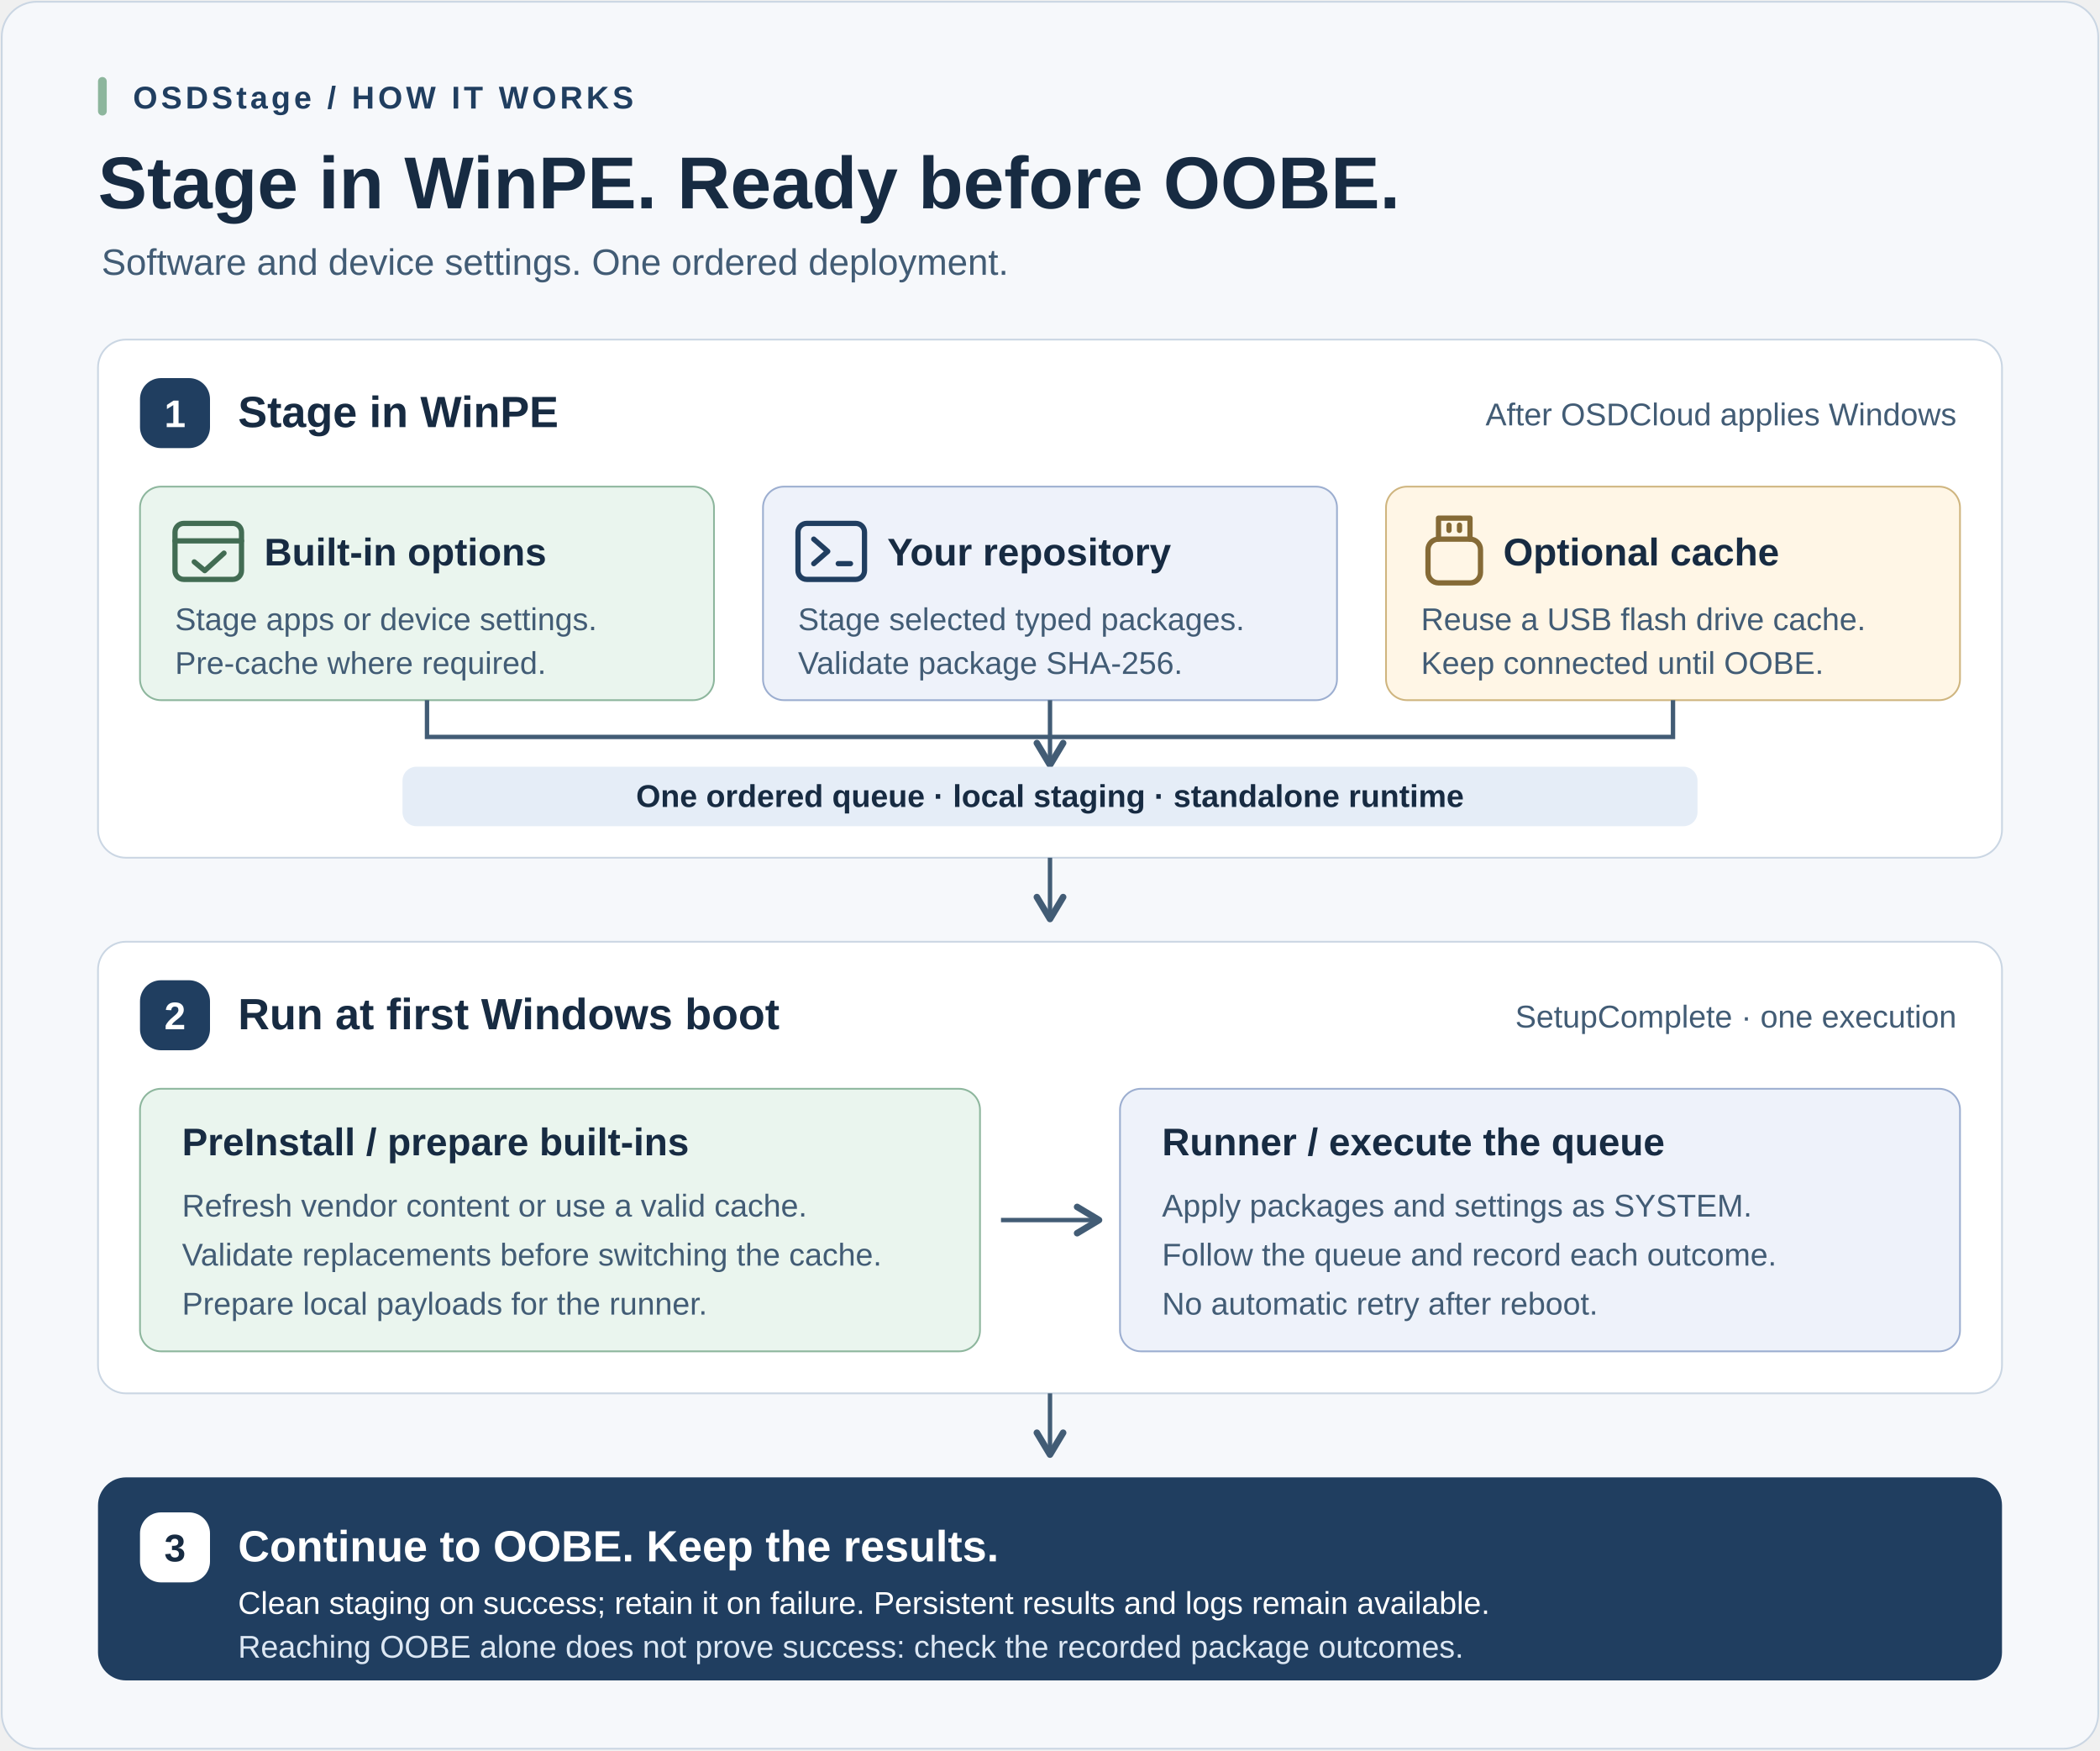
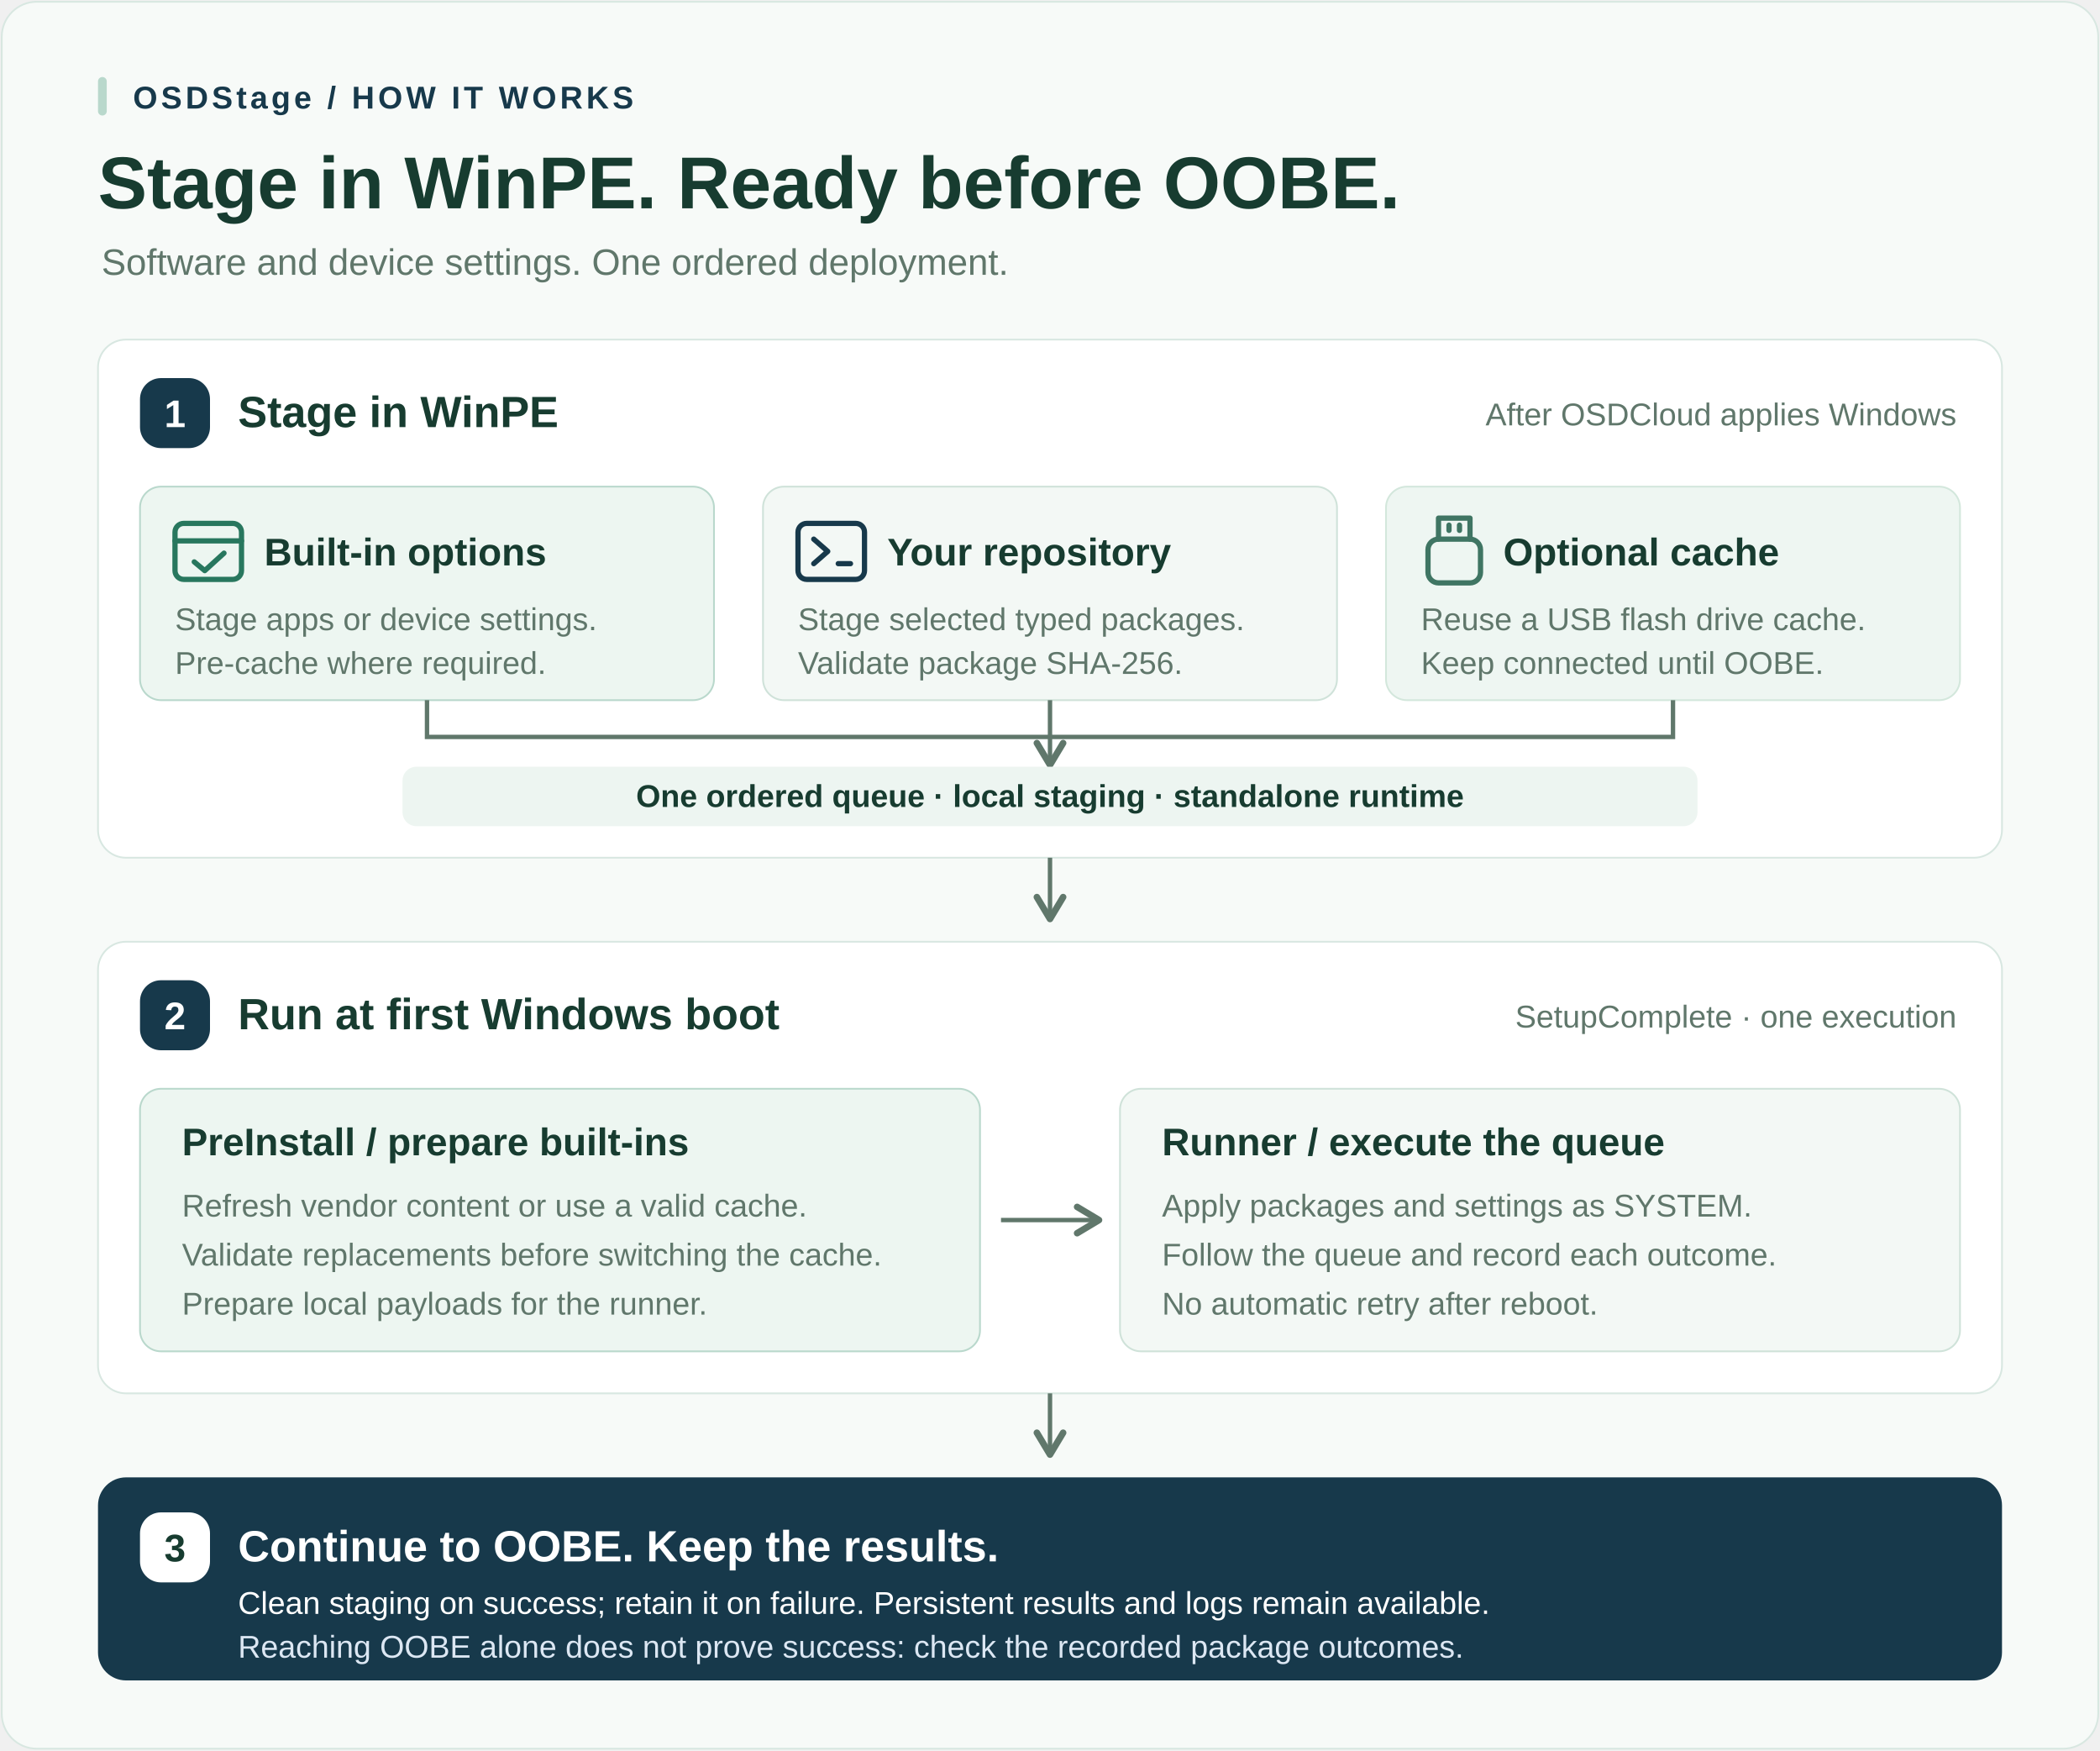
<svg xmlns="http://www.w3.org/2000/svg" width="1200" height="1000" viewBox="0 0 1200 1000" role="img" aria-labelledby="title desc">
  <defs>
    <marker id="arrow" markerWidth="8" markerHeight="8" refX="6" refY="4" orient="auto">
-       <path d="M1 1 L6 4 L1 7" fill="none" stroke="#425c75" stroke-width="1.5" stroke-linecap="round" stroke-linejoin="round" />
+       <path d="M1 1 L6 4 L1 7" fill="none" stroke="#60776b" stroke-width="1.5" stroke-linecap="round" stroke-linejoin="round" />
    </marker>
  </defs>
  <style>
-     text { font-family: 'Segoe UI', Arial, sans-serif; fill: #172b42; }
-     .brand { font-size: 18px; font-weight: 700; fill: #203e60; letter-spacing: 2px; }
+     text { font-family: 'Segoe UI', Arial, sans-serif; fill: #173c30; }
+     .brand { font-size: 18px; font-weight: 700; fill: #17394b; letter-spacing: 2px; }
    .headline { font-size: 42px; font-weight: 700; }
    .heading { font-size: 25px; font-weight: 700; }
    .label { font-size: 22px; font-weight: 600; }
-     .body { font-size: 21px; fill: #425c75; }
-     .small { font-size: 18px; fill: #425c75; }
+     .body { font-size: 21px; fill: #60776b; }
+     .small { font-size: 18px; fill: #60776b; }
    .icon { fill: none; stroke-width: 3; stroke-linecap: round; stroke-linejoin: round; }
-     .arrow { fill: none; stroke: #425c75; stroke-width: 2.5; marker-end: url(#arrow); }
+     .arrow { fill: none; stroke: #60776b; stroke-width: 2.5; marker-end: url(#arrow); }
    .white { fill: #fff; }
  </style>
-   <rect x="1" y="1" width="1198" height="998" rx="20" fill="#f6f8fb" stroke="#cad6e3" />
-   <rect x="56" y="44" width="5" height="22" rx="2.5" fill="#8db69d" />
+   <rect x="1" y="1" width="1198" height="998" rx="20" fill="#f7faf8" stroke="#d8e7e1" />
+   <rect x="56" y="44" width="5" height="22" rx="2.5" fill="#b9d8cc" />
  <text x="76" y="62" class="brand">OSDStage / HOW IT WORKS</text>
  <text x="56" y="119" class="headline">Stage in WinPE. Ready before OOBE.</text>
  <text x="58" y="157" class="body">Software and device settings. One ordered deployment.</text>
-   <rect x="56" y="194" width="1088" height="296" rx="16" fill="#fff" stroke="#cad6e3" />
-   <rect x="80" y="216" width="40" height="40" rx="12" fill="#203e60" />
+   <rect x="56" y="194" width="1088" height="296" rx="16" fill="#fff" stroke="#d8e7e1" />
+   <rect x="80" y="216" width="40" height="40" rx="12" fill="#17394b" />
  <text x="100" y="244" text-anchor="middle" class="label white">1</text>
  <text x="136" y="244" class="heading">Stage in WinPE</text>
  <text x="1118" y="243" text-anchor="end" class="small">After OSDCloud applies Windows</text>
-   <rect x="80" y="278" width="328" height="122" rx="12" fill="#eaf5ee" stroke="#8db69d" />
-   <g class="icon" stroke="#426c53" transform="translate(100 299)">
+   <rect x="80" y="278" width="328" height="122" rx="12" fill="#edf6f1" stroke="#b9d8cc" />
+   <g class="icon" stroke="#28775e" transform="translate(100 299)">
    <rect width="38" height="32" rx="5" />
    <path d="M0 10 H38 M11 22 L17 27 L28 17" />
  </g>
  <text x="151" y="323" class="label">Built-in options</text>
  <text x="100" y="360" class="small">Stage apps or device settings.</text>
  <text x="100" y="385" class="small">Pre-cache where required.</text>
-   <rect x="436" y="278" width="328" height="122" rx="12" fill="#eef2fa" stroke="#9caed0" />
-   <g class="icon" stroke="#203e60" transform="translate(456 299)">
+   <rect x="436" y="278" width="328" height="122" rx="12" fill="#f3f8f5" stroke="#cfe2d9" />
+   <g class="icon" stroke="#17394b" transform="translate(456 299)">
    <rect width="38" height="32" rx="5" />
    <path d="M9 9 L17 16 L9 23 M23 23 H30" />
  </g>
  <text x="507" y="323" class="label">Your repository</text>
  <text x="456" y="360" class="small">Stage selected typed packages.</text>
  <text x="456" y="385" class="small">Validate package SHA-256.</text>
-   <rect x="792" y="278" width="328" height="122" rx="12" fill="#fff6e6" stroke="#cfb57f" />
-   <g class="icon" stroke="#856a36" transform="translate(816 296)">
+   <rect x="792" y="278" width="328" height="122" rx="12" fill="#eef6f2" stroke="#d3e7dc" />
+   <g class="icon" stroke="#3f7563" transform="translate(816 296)">
    <path d="M6 12 V0 H24 V12 M12 4 V7 M18 4 V7" />
    <rect y="12" width="30" height="25" rx="6" />
  </g>
  <text x="859" y="323" class="label">Optional cache</text>
  <text x="812" y="360" class="small">Reuse a USB flash drive cache.</text>
  <text x="812" y="385" class="small">Keep connected until OOBE.</text>
  <path d="M244 400 V421 H600 M956 400 V421 H600 M600 400 V437" class="arrow" />
-   <rect x="230" y="438" width="740" height="34" rx="8" fill="#e5edf7" />
+   <rect x="230" y="438" width="740" height="34" rx="8" fill="#edf5f1" />
  <text x="600" y="461" text-anchor="middle" font-size="18" font-weight="600">One ordered queue · local staging · standalone runtime</text>
  <path d="M600 490 V525" class="arrow" />
-   <rect x="56" y="538" width="1088" height="258" rx="16" fill="#fff" stroke="#cad6e3" />
-   <rect x="80" y="560" width="40" height="40" rx="12" fill="#203e60" />
+   <rect x="56" y="538" width="1088" height="258" rx="16" fill="#fff" stroke="#d8e7e1" />
+   <rect x="80" y="560" width="40" height="40" rx="12" fill="#17394b" />
  <text x="100" y="588" text-anchor="middle" class="label white">2</text>
  <text x="136" y="588" class="heading">Run at first Windows boot</text>
  <text x="1118" y="587" text-anchor="end" class="small">SetupComplete · one execution</text>
-   <rect x="80" y="622" width="480" height="150" rx="12" fill="#eaf5ee" stroke="#8db69d" />
+   <rect x="80" y="622" width="480" height="150" rx="12" fill="#edf6f1" stroke="#b9d8cc" />
  <text x="104" y="660" class="label">PreInstall / prepare built-ins</text>
  <text x="104" y="695" class="small">Refresh vendor content or use a valid cache.</text>
  <text x="104" y="723" class="small">Validate replacements before switching the cache.</text>
  <text x="104" y="751" class="small">Prepare local payloads for the runner.</text>
  <path d="M572 697 H628" class="arrow" />
-   <rect x="640" y="622" width="480" height="150" rx="12" fill="#eef2fa" stroke="#9caed0" />
+   <rect x="640" y="622" width="480" height="150" rx="12" fill="#f3f8f5" stroke="#cfe2d9" />
  <text x="664" y="660" class="label">Runner / execute the queue</text>
  <text x="664" y="695" class="small">Apply packages and settings as SYSTEM.</text>
  <text x="664" y="723" class="small">Follow the queue and record each outcome.</text>
  <text x="664" y="751" class="small">No automatic retry after reboot.</text>
  <path d="M600 796 V831" class="arrow" />
-   <rect x="56" y="844" width="1088" height="116" rx="16" fill="#203e60" />
+   <rect x="56" y="844" width="1088" height="116" rx="16" fill="#17394b" />
  <rect x="80" y="864" width="40" height="40" rx="12" fill="#fff" />
  <text x="100" y="892" text-anchor="middle" class="label">3</text>
  <text x="136" y="892" class="heading white">Continue to OOBE. Keep the results.</text>
  <text x="136" y="922" class="small" style="fill:#fff">Clean staging on success; retain it on failure. Persistent results and logs remain available.</text>
  <text x="136" y="947" class="small" style="fill:#dce7f3">Reaching OOBE alone does not prove success: check the recorded package outcomes.</text>
</svg>
